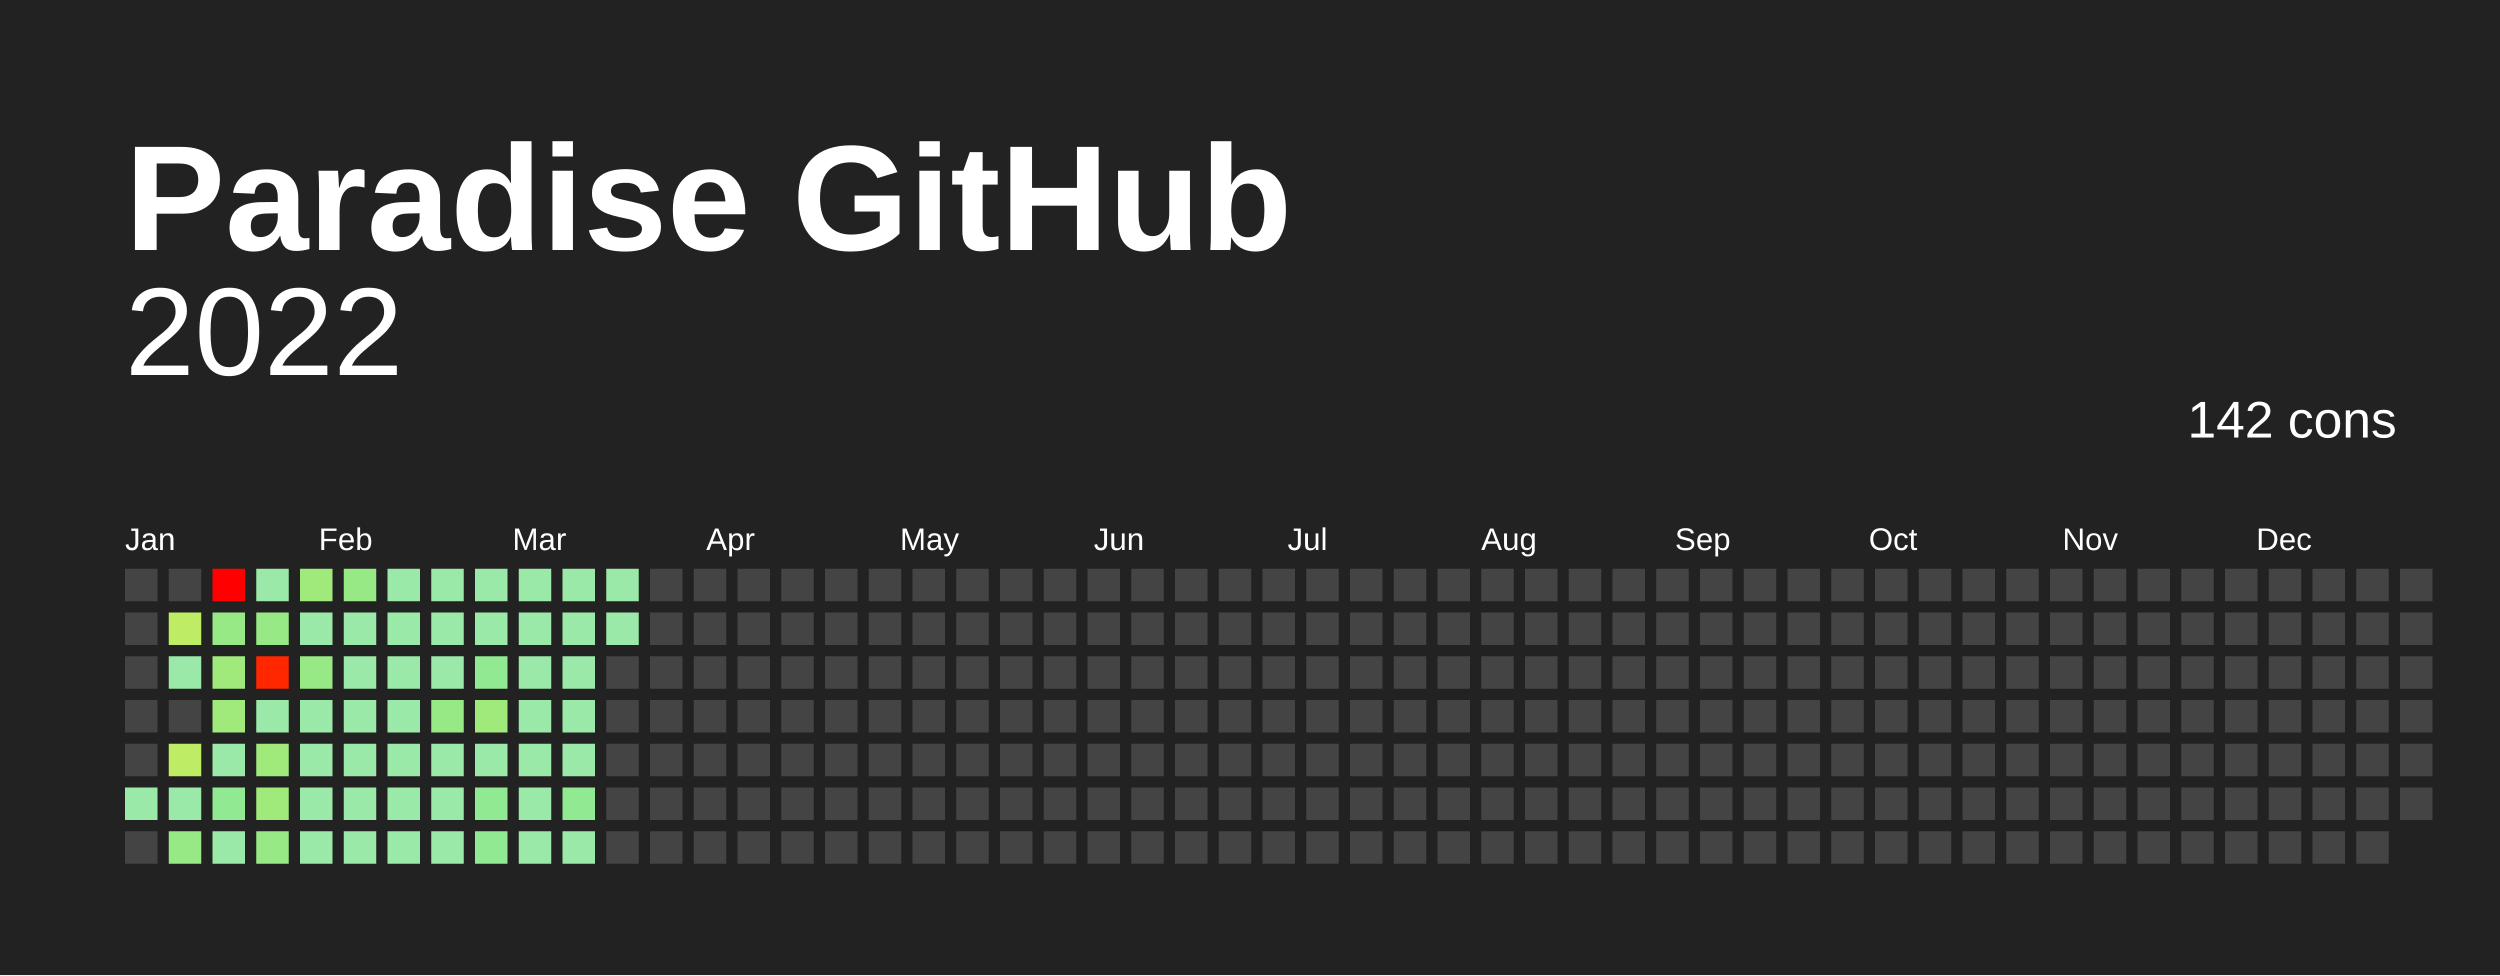
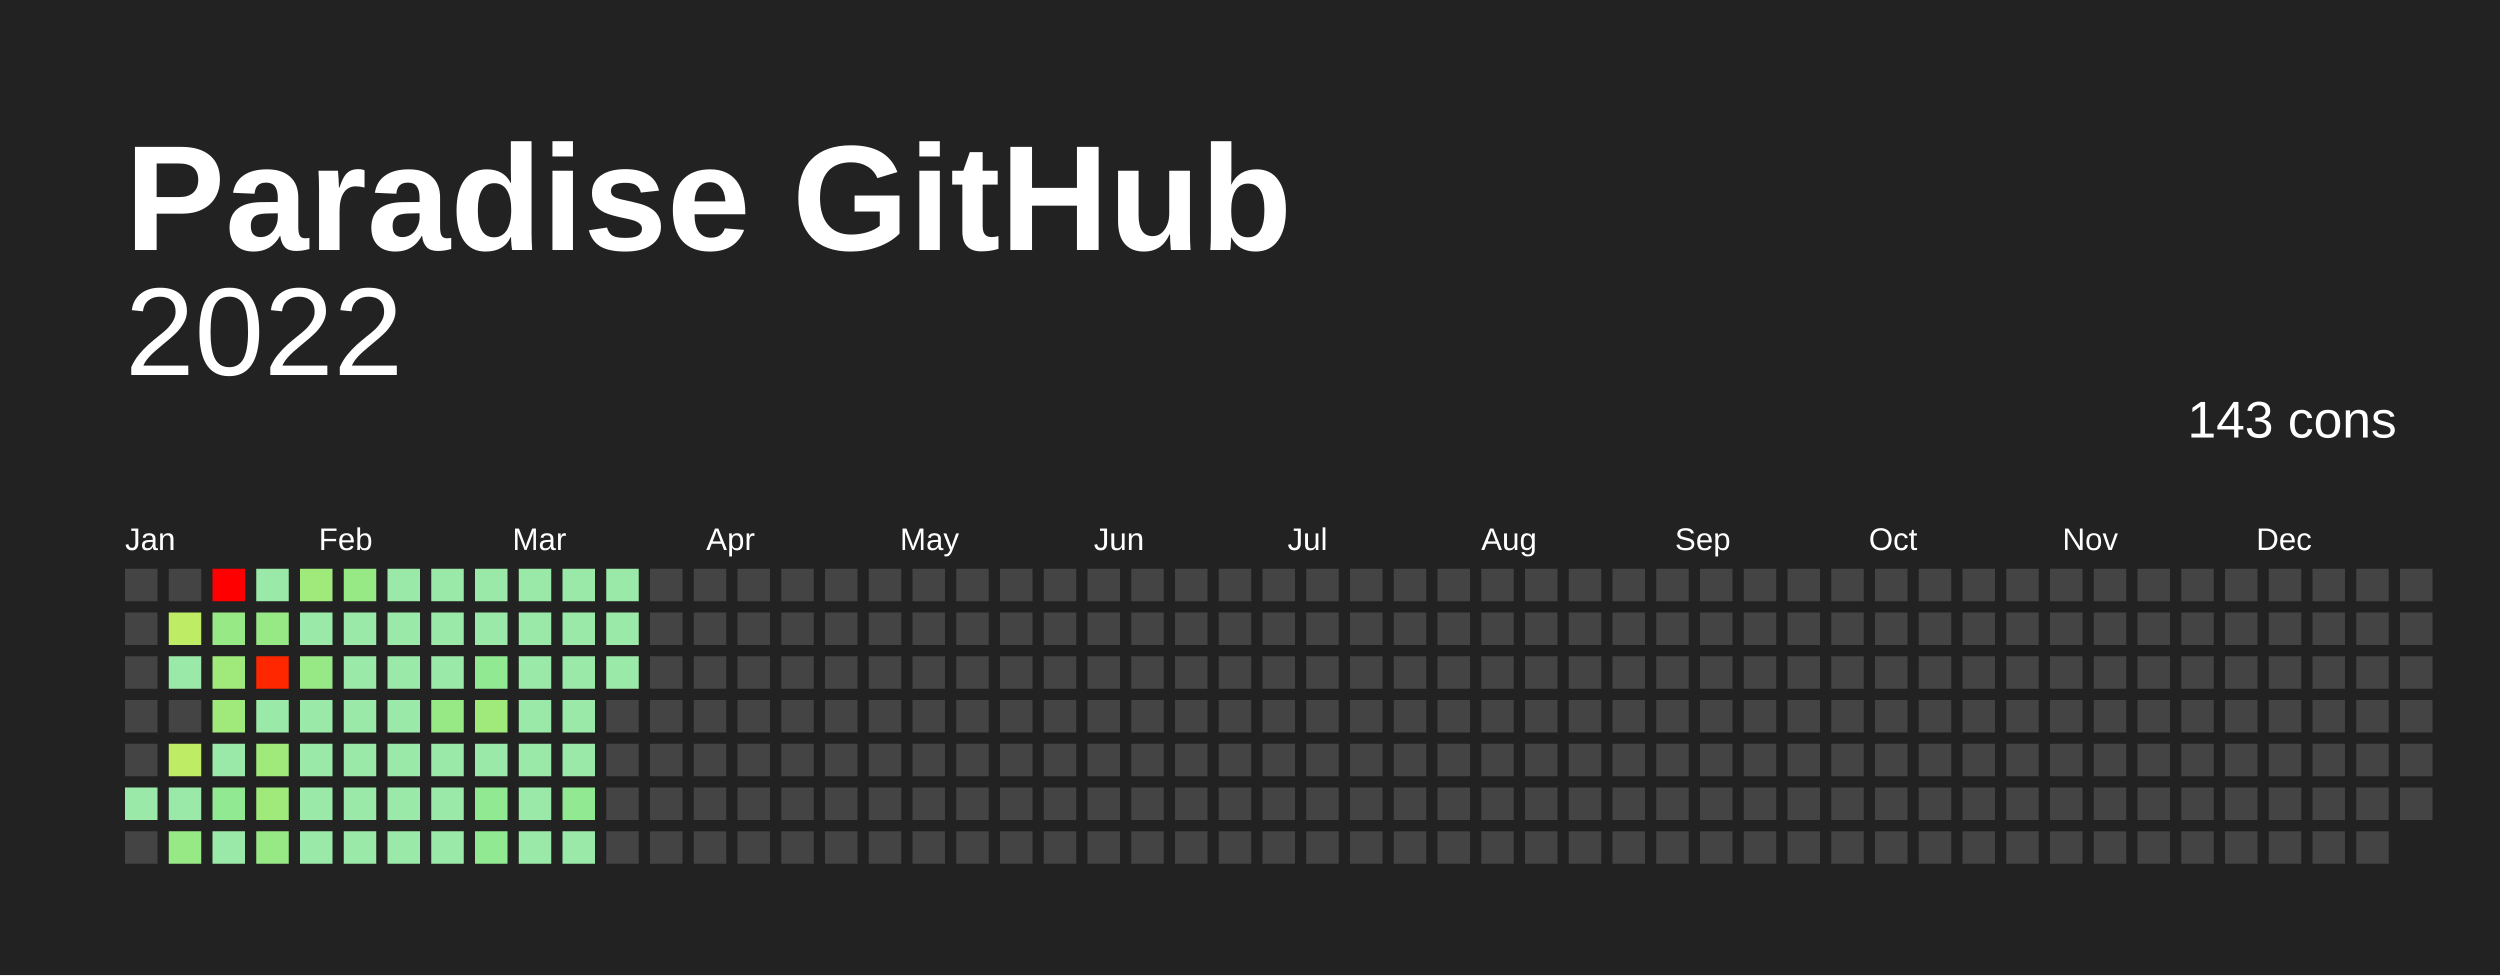
<svg xmlns="http://www.w3.org/2000/svg" baseProfile="full" height="78mm" version="1.1" viewBox="0,0,200,78" width="200mm">
  <defs />
  <rect fill="#222222" height="78" width="200" x="0" y="0" />
  <text fill="#FFFFFF" style="font-size:12px; font-family:Arial; font-weight:bold;" x="10" y="20">Paradise GitHub</text>
  <text alignment-baseline="hanging" fill="#FFFFFF" style="font-size:10.0px; font-family:Arial;" x="10" y="30">2022</text>
-   <text alignment-baseline="hanging" fill="#FFFFFF" style="font-size:4.125px; font-family:Arial;" x="175" y="35">142 cons</text>
+   <text alignment-baseline="hanging" fill="#FFFFFF" style="font-size:4.125px; font-family:Arial;" x="175" y="35">143 cons</text>
  <text fill="#FFFFFF" style="font-size:2.5px; font-family:Arial" x="10.0" y="44">Jan</text>
  <text fill="#FFFFFF" style="font-size:2.5px; font-family:Arial" x="25.5" y="44">Feb</text>
  <text fill="#FFFFFF" style="font-size:2.5px; font-family:Arial" x="41.0" y="44">Mar</text>
  <text fill="#FFFFFF" style="font-size:2.5px; font-family:Arial" x="56.5" y="44">Apr</text>
  <text fill="#FFFFFF" style="font-size:2.5px; font-family:Arial" x="72.0" y="44">May</text>
  <text fill="#FFFFFF" style="font-size:2.5px; font-family:Arial" x="87.5" y="44">Jun</text>
  <text fill="#FFFFFF" style="font-size:2.5px; font-family:Arial" x="103.0" y="44">Jul</text>
  <text fill="#FFFFFF" style="font-size:2.5px; font-family:Arial" x="118.5" y="44">Aug</text>
  <text fill="#FFFFFF" style="font-size:2.5px; font-family:Arial" x="134.0" y="44">Sep</text>
  <text fill="#FFFFFF" style="font-size:2.5px; font-family:Arial" x="149.5" y="44">Oct</text>
  <text fill="#FFFFFF" style="font-size:2.5px; font-family:Arial" x="165.0" y="44">Nov</text>
  <text fill="#FFFFFF" style="font-size:2.5px; font-family:Arial" x="180.5" y="44">Dec</text>
  <rect fill="#444444" height="2.6" width="2.6" x="10.0" y="45.5" />
  <rect fill="#444444" height="2.6" width="2.6" x="10.0" y="49.0" />
  <rect fill="#444444" height="2.6" width="2.6" x="10.0" y="52.5" />
  <rect fill="#444444" height="2.6" width="2.6" x="10.0" y="56.0" />
  <rect fill="#444444" height="2.6" width="2.6" x="10.0" y="59.5" />
  <rect fill="#9be9a8" height="2.6" width="2.6" x="10.0" y="63.0" />
  <rect fill="#444444" height="2.6" width="2.6" x="10.0" y="66.5" />
  <rect fill="#444444" height="2.6" width="2.6" x="13.5" y="45.5" />
  <rect fill="#bfec65" height="2.6" width="2.6" x="13.5" y="49.0" />
  <rect fill="#9be9a8" height="2.6" width="2.6" x="13.5" y="52.5" />
  <rect fill="#444444" height="2.6" width="2.6" x="13.5" y="56.0" />
  <rect fill="#bfec65" height="2.6" width="2.6" x="13.5" y="59.5" />
  <rect fill="#9be9a8" height="2.6" width="2.6" x="13.5" y="63.0" />
  <rect fill="#97e986" height="2.6" width="2.6" x="13.5" y="66.5" />
  <rect fill="red" height="2.6" width="2.6" x="17.0" y="45.5" />
  <rect fill="#97e986" height="2.6" width="2.6" x="17.0" y="49.0" />
  <rect fill="#a0ea7b" height="2.6" width="2.6" x="17.0" y="52.5" />
  <rect fill="#a0ea7b" height="2.6" width="2.6" x="17.0" y="56.0" />
  <rect fill="#9be9a8" height="2.6" width="2.6" x="17.0" y="59.5" />
  <rect fill="#91e991" height="2.6" width="2.6" x="17.0" y="63.0" />
  <rect fill="#9be9a8" height="2.6" width="2.6" x="17.0" y="66.5" />
  <rect fill="#9be9a8" height="2.6" width="2.6" x="20.5" y="45.5" />
  <rect fill="#97e986" height="2.6" width="2.6" x="20.5" y="49.0" />
  <rect fill="#ff2700" height="2.6" width="2.6" x="20.5" y="52.5" />
  <rect fill="#9be9a8" height="2.6" width="2.6" x="20.5" y="56.0" />
  <rect fill="#a0ea7b" height="2.6" width="2.6" x="20.5" y="59.5" />
  <rect fill="#a0ea7b" height="2.6" width="2.6" x="20.5" y="63.0" />
  <rect fill="#97e986" height="2.6" width="2.6" x="20.5" y="66.5" />
  <rect fill="#a0ea7b" height="2.6" width="2.6" x="24.0" y="45.5" />
  <rect fill="#9be9a8" height="2.6" width="2.6" x="24.0" y="49.0" />
  <rect fill="#97e986" height="2.6" width="2.6" x="24.0" y="52.5" />
  <rect fill="#9be9a8" height="2.6" width="2.6" x="24.0" y="56.0" />
  <rect fill="#9be9a8" height="2.6" width="2.6" x="24.0" y="59.5" />
  <rect fill="#9be9a8" height="2.6" width="2.6" x="24.0" y="63.0" />
  <rect fill="#9be9a8" height="2.6" width="2.6" x="24.0" y="66.5" />
  <rect fill="#97e986" height="2.6" width="2.6" x="27.5" y="45.5" />
  <rect fill="#9be9a8" height="2.6" width="2.6" x="27.5" y="49.0" />
  <rect fill="#9be9a8" height="2.6" width="2.6" x="27.5" y="52.5" />
  <rect fill="#9be9a8" height="2.6" width="2.6" x="27.5" y="56.0" />
  <rect fill="#9be9a8" height="2.6" width="2.6" x="27.5" y="59.5" />
  <rect fill="#9be9a8" height="2.6" width="2.6" x="27.5" y="63.0" />
  <rect fill="#9be9a8" height="2.6" width="2.6" x="27.5" y="66.5" />
  <rect fill="#9be9a8" height="2.6" width="2.6" x="31.0" y="45.5" />
  <rect fill="#9be9a8" height="2.6" width="2.6" x="31.0" y="49.0" />
  <rect fill="#9be9a8" height="2.6" width="2.6" x="31.0" y="52.5" />
  <rect fill="#9be9a8" height="2.6" width="2.6" x="31.0" y="56.0" />
  <rect fill="#9be9a8" height="2.6" width="2.6" x="31.0" y="59.5" />
  <rect fill="#9be9a8" height="2.6" width="2.6" x="31.0" y="63.0" />
  <rect fill="#9be9a8" height="2.6" width="2.6" x="31.0" y="66.5" />
  <rect fill="#9be9a8" height="2.6" width="2.6" x="34.5" y="45.5" />
  <rect fill="#9be9a8" height="2.6" width="2.6" x="34.5" y="49.0" />
  <rect fill="#9be9a8" height="2.6" width="2.6" x="34.5" y="52.5" />
  <rect fill="#97e986" height="2.6" width="2.6" x="34.5" y="56.0" />
  <rect fill="#9be9a8" height="2.6" width="2.6" x="34.5" y="59.5" />
  <rect fill="#9be9a8" height="2.6" width="2.6" x="34.5" y="63.0" />
  <rect fill="#9be9a8" height="2.6" width="2.6" x="34.5" y="66.5" />
  <rect fill="#9be9a8" height="2.6" width="2.6" x="38.0" y="45.5" />
  <rect fill="#9be9a8" height="2.6" width="2.6" x="38.0" y="49.0" />
  <rect fill="#91e991" height="2.6" width="2.6" x="38.0" y="52.5" />
  <rect fill="#a0ea7b" height="2.6" width="2.6" x="38.0" y="56.0" />
  <rect fill="#9be9a8" height="2.6" width="2.6" x="38.0" y="59.5" />
  <rect fill="#91e991" height="2.6" width="2.6" x="38.0" y="63.0" />
  <rect fill="#91e991" height="2.6" width="2.6" x="38.0" y="66.5" />
  <rect fill="#9be9a8" height="2.6" width="2.6" x="41.5" y="45.5" />
  <rect fill="#9be9a8" height="2.6" width="2.6" x="41.5" y="49.0" />
  <rect fill="#9be9a8" height="2.6" width="2.6" x="41.5" y="52.5" />
  <rect fill="#9be9a8" height="2.6" width="2.6" x="41.5" y="56.0" />
  <rect fill="#9be9a8" height="2.6" width="2.6" x="41.5" y="59.5" />
  <rect fill="#9be9a8" height="2.6" width="2.6" x="41.5" y="63.0" />
  <rect fill="#9be9a8" height="2.6" width="2.6" x="41.5" y="66.5" />
  <rect fill="#9be9a8" height="2.6" width="2.6" x="45.0" y="45.5" />
  <rect fill="#9be9a8" height="2.6" width="2.6" x="45.0" y="49.0" />
  <rect fill="#9be9a8" height="2.6" width="2.6" x="45.0" y="52.5" />
  <rect fill="#9be9a8" height="2.6" width="2.6" x="45.0" y="56.0" />
  <rect fill="#9be9a8" height="2.6" width="2.6" x="45.0" y="59.5" />
  <rect fill="#91e991" height="2.6" width="2.6" x="45.0" y="63.0" />
  <rect fill="#9be9a8" height="2.6" width="2.6" x="45.0" y="66.5" />
  <rect fill="#9be9a8" height="2.6" width="2.6" x="48.5" y="45.5" />
  <rect fill="#9be9a8" height="2.6" width="2.6" x="48.5" y="49.0" />
-   <rect fill="#444444" height="2.6" width="2.6" x="48.5" y="52.5" />
+   <rect fill="#9be9a8" height="2.6" width="2.6" x="48.5" y="52.5" />
  <rect fill="#444444" height="2.6" width="2.6" x="48.5" y="56.0" />
  <rect fill="#444444" height="2.6" width="2.6" x="48.5" y="59.5" />
  <rect fill="#444444" height="2.6" width="2.6" x="48.5" y="63.0" />
  <rect fill="#444444" height="2.6" width="2.6" x="48.5" y="66.5" />
  <rect fill="#444444" height="2.6" width="2.6" x="52.0" y="45.5" />
  <rect fill="#444444" height="2.6" width="2.6" x="52.0" y="49.0" />
  <rect fill="#444444" height="2.6" width="2.6" x="52.0" y="52.5" />
  <rect fill="#444444" height="2.6" width="2.6" x="52.0" y="56.0" />
  <rect fill="#444444" height="2.6" width="2.6" x="52.0" y="59.5" />
  <rect fill="#444444" height="2.6" width="2.6" x="52.0" y="63.0" />
  <rect fill="#444444" height="2.6" width="2.6" x="52.0" y="66.5" />
  <rect fill="#444444" height="2.6" width="2.6" x="55.5" y="45.5" />
  <rect fill="#444444" height="2.6" width="2.6" x="55.5" y="49.0" />
  <rect fill="#444444" height="2.6" width="2.6" x="55.5" y="52.5" />
  <rect fill="#444444" height="2.6" width="2.6" x="55.5" y="56.0" />
  <rect fill="#444444" height="2.6" width="2.6" x="55.5" y="59.5" />
  <rect fill="#444444" height="2.6" width="2.6" x="55.5" y="63.0" />
  <rect fill="#444444" height="2.6" width="2.6" x="55.5" y="66.5" />
  <rect fill="#444444" height="2.6" width="2.6" x="59.0" y="45.5" />
  <rect fill="#444444" height="2.6" width="2.6" x="59.0" y="49.0" />
  <rect fill="#444444" height="2.6" width="2.6" x="59.0" y="52.5" />
  <rect fill="#444444" height="2.6" width="2.6" x="59.0" y="56.0" />
  <rect fill="#444444" height="2.6" width="2.6" x="59.0" y="59.5" />
  <rect fill="#444444" height="2.6" width="2.6" x="59.0" y="63.0" />
  <rect fill="#444444" height="2.6" width="2.6" x="59.0" y="66.5" />
  <rect fill="#444444" height="2.6" width="2.6" x="62.5" y="45.5" />
  <rect fill="#444444" height="2.6" width="2.6" x="62.5" y="49.0" />
  <rect fill="#444444" height="2.6" width="2.6" x="62.5" y="52.5" />
  <rect fill="#444444" height="2.6" width="2.6" x="62.5" y="56.0" />
  <rect fill="#444444" height="2.6" width="2.6" x="62.5" y="59.5" />
  <rect fill="#444444" height="2.6" width="2.6" x="62.5" y="63.0" />
  <rect fill="#444444" height="2.6" width="2.6" x="62.5" y="66.5" />
  <rect fill="#444444" height="2.6" width="2.6" x="66.0" y="45.5" />
  <rect fill="#444444" height="2.6" width="2.6" x="66.0" y="49.0" />
  <rect fill="#444444" height="2.6" width="2.6" x="66.0" y="52.5" />
  <rect fill="#444444" height="2.6" width="2.6" x="66.0" y="56.0" />
  <rect fill="#444444" height="2.6" width="2.6" x="66.0" y="59.5" />
  <rect fill="#444444" height="2.6" width="2.6" x="66.0" y="63.0" />
  <rect fill="#444444" height="2.6" width="2.6" x="66.0" y="66.5" />
  <rect fill="#444444" height="2.6" width="2.6" x="69.5" y="45.5" />
  <rect fill="#444444" height="2.6" width="2.6" x="69.5" y="49.0" />
  <rect fill="#444444" height="2.6" width="2.6" x="69.5" y="52.5" />
  <rect fill="#444444" height="2.6" width="2.6" x="69.5" y="56.0" />
  <rect fill="#444444" height="2.6" width="2.6" x="69.5" y="59.5" />
  <rect fill="#444444" height="2.6" width="2.6" x="69.5" y="63.0" />
  <rect fill="#444444" height="2.6" width="2.6" x="69.5" y="66.5" />
  <rect fill="#444444" height="2.6" width="2.6" x="73.0" y="45.5" />
  <rect fill="#444444" height="2.6" width="2.6" x="73.0" y="49.0" />
  <rect fill="#444444" height="2.6" width="2.6" x="73.0" y="52.5" />
  <rect fill="#444444" height="2.6" width="2.6" x="73.0" y="56.0" />
  <rect fill="#444444" height="2.6" width="2.6" x="73.0" y="59.5" />
  <rect fill="#444444" height="2.6" width="2.6" x="73.0" y="63.0" />
  <rect fill="#444444" height="2.6" width="2.6" x="73.0" y="66.5" />
  <rect fill="#444444" height="2.6" width="2.6" x="76.5" y="45.5" />
  <rect fill="#444444" height="2.6" width="2.6" x="76.5" y="49.0" />
  <rect fill="#444444" height="2.6" width="2.6" x="76.5" y="52.5" />
  <rect fill="#444444" height="2.6" width="2.6" x="76.5" y="56.0" />
  <rect fill="#444444" height="2.6" width="2.6" x="76.5" y="59.5" />
  <rect fill="#444444" height="2.6" width="2.6" x="76.5" y="63.0" />
  <rect fill="#444444" height="2.6" width="2.6" x="76.5" y="66.5" />
  <rect fill="#444444" height="2.6" width="2.6" x="80.0" y="45.5" />
  <rect fill="#444444" height="2.6" width="2.6" x="80.0" y="49.0" />
  <rect fill="#444444" height="2.6" width="2.6" x="80.0" y="52.5" />
  <rect fill="#444444" height="2.6" width="2.6" x="80.0" y="56.0" />
  <rect fill="#444444" height="2.6" width="2.6" x="80.0" y="59.5" />
  <rect fill="#444444" height="2.6" width="2.6" x="80.0" y="63.0" />
  <rect fill="#444444" height="2.6" width="2.6" x="80.0" y="66.5" />
  <rect fill="#444444" height="2.6" width="2.6" x="83.5" y="45.5" />
  <rect fill="#444444" height="2.6" width="2.6" x="83.5" y="49.0" />
  <rect fill="#444444" height="2.6" width="2.6" x="83.5" y="52.5" />
  <rect fill="#444444" height="2.6" width="2.6" x="83.5" y="56.0" />
  <rect fill="#444444" height="2.6" width="2.6" x="83.5" y="59.5" />
  <rect fill="#444444" height="2.6" width="2.6" x="83.5" y="63.0" />
  <rect fill="#444444" height="2.6" width="2.6" x="83.5" y="66.5" />
  <rect fill="#444444" height="2.6" width="2.6" x="87.0" y="45.5" />
  <rect fill="#444444" height="2.6" width="2.6" x="87.0" y="49.0" />
  <rect fill="#444444" height="2.6" width="2.6" x="87.0" y="52.5" />
  <rect fill="#444444" height="2.6" width="2.6" x="87.0" y="56.0" />
  <rect fill="#444444" height="2.6" width="2.6" x="87.0" y="59.5" />
  <rect fill="#444444" height="2.6" width="2.6" x="87.0" y="63.0" />
  <rect fill="#444444" height="2.6" width="2.6" x="87.0" y="66.5" />
  <rect fill="#444444" height="2.6" width="2.6" x="90.5" y="45.5" />
  <rect fill="#444444" height="2.6" width="2.6" x="90.5" y="49.0" />
  <rect fill="#444444" height="2.6" width="2.6" x="90.5" y="52.5" />
  <rect fill="#444444" height="2.6" width="2.6" x="90.5" y="56.0" />
  <rect fill="#444444" height="2.6" width="2.6" x="90.5" y="59.5" />
  <rect fill="#444444" height="2.6" width="2.6" x="90.5" y="63.0" />
  <rect fill="#444444" height="2.6" width="2.6" x="90.5" y="66.5" />
  <rect fill="#444444" height="2.6" width="2.6" x="94.0" y="45.5" />
  <rect fill="#444444" height="2.6" width="2.6" x="94.0" y="49.0" />
  <rect fill="#444444" height="2.6" width="2.6" x="94.0" y="52.5" />
  <rect fill="#444444" height="2.6" width="2.6" x="94.0" y="56.0" />
  <rect fill="#444444" height="2.6" width="2.6" x="94.0" y="59.5" />
  <rect fill="#444444" height="2.6" width="2.6" x="94.0" y="63.0" />
  <rect fill="#444444" height="2.6" width="2.6" x="94.0" y="66.5" />
  <rect fill="#444444" height="2.6" width="2.6" x="97.5" y="45.5" />
  <rect fill="#444444" height="2.6" width="2.6" x="97.5" y="49.0" />
  <rect fill="#444444" height="2.6" width="2.6" x="97.5" y="52.5" />
  <rect fill="#444444" height="2.6" width="2.6" x="97.5" y="56.0" />
  <rect fill="#444444" height="2.6" width="2.6" x="97.5" y="59.5" />
  <rect fill="#444444" height="2.6" width="2.6" x="97.5" y="63.0" />
  <rect fill="#444444" height="2.6" width="2.6" x="97.5" y="66.5" />
  <rect fill="#444444" height="2.6" width="2.6" x="101.0" y="45.5" />
  <rect fill="#444444" height="2.6" width="2.6" x="101.0" y="49.0" />
  <rect fill="#444444" height="2.6" width="2.6" x="101.0" y="52.5" />
  <rect fill="#444444" height="2.6" width="2.6" x="101.0" y="56.0" />
  <rect fill="#444444" height="2.6" width="2.6" x="101.0" y="59.5" />
  <rect fill="#444444" height="2.6" width="2.6" x="101.0" y="63.0" />
  <rect fill="#444444" height="2.6" width="2.6" x="101.0" y="66.5" />
  <rect fill="#444444" height="2.6" width="2.6" x="104.5" y="45.5" />
  <rect fill="#444444" height="2.6" width="2.6" x="104.5" y="49.0" />
  <rect fill="#444444" height="2.6" width="2.6" x="104.5" y="52.5" />
  <rect fill="#444444" height="2.6" width="2.6" x="104.5" y="56.0" />
  <rect fill="#444444" height="2.6" width="2.6" x="104.5" y="59.5" />
  <rect fill="#444444" height="2.6" width="2.6" x="104.5" y="63.0" />
  <rect fill="#444444" height="2.6" width="2.6" x="104.5" y="66.5" />
  <rect fill="#444444" height="2.6" width="2.6" x="108.0" y="45.5" />
  <rect fill="#444444" height="2.6" width="2.6" x="108.0" y="49.0" />
  <rect fill="#444444" height="2.6" width="2.6" x="108.0" y="52.5" />
  <rect fill="#444444" height="2.6" width="2.6" x="108.0" y="56.0" />
  <rect fill="#444444" height="2.6" width="2.6" x="108.0" y="59.5" />
  <rect fill="#444444" height="2.6" width="2.6" x="108.0" y="63.0" />
  <rect fill="#444444" height="2.6" width="2.6" x="108.0" y="66.5" />
  <rect fill="#444444" height="2.6" width="2.6" x="111.5" y="45.5" />
  <rect fill="#444444" height="2.6" width="2.6" x="111.5" y="49.0" />
  <rect fill="#444444" height="2.6" width="2.6" x="111.5" y="52.5" />
  <rect fill="#444444" height="2.6" width="2.6" x="111.5" y="56.0" />
  <rect fill="#444444" height="2.6" width="2.6" x="111.5" y="59.5" />
  <rect fill="#444444" height="2.6" width="2.6" x="111.5" y="63.0" />
  <rect fill="#444444" height="2.6" width="2.6" x="111.5" y="66.5" />
  <rect fill="#444444" height="2.6" width="2.6" x="115.0" y="45.5" />
  <rect fill="#444444" height="2.6" width="2.6" x="115.0" y="49.0" />
  <rect fill="#444444" height="2.6" width="2.6" x="115.0" y="52.5" />
  <rect fill="#444444" height="2.6" width="2.6" x="115.0" y="56.0" />
  <rect fill="#444444" height="2.6" width="2.6" x="115.0" y="59.5" />
  <rect fill="#444444" height="2.6" width="2.6" x="115.0" y="63.0" />
  <rect fill="#444444" height="2.6" width="2.6" x="115.0" y="66.5" />
  <rect fill="#444444" height="2.6" width="2.6" x="118.5" y="45.5" />
  <rect fill="#444444" height="2.6" width="2.6" x="118.5" y="49.0" />
  <rect fill="#444444" height="2.6" width="2.6" x="118.5" y="52.5" />
  <rect fill="#444444" height="2.6" width="2.6" x="118.5" y="56.0" />
  <rect fill="#444444" height="2.6" width="2.6" x="118.5" y="59.5" />
  <rect fill="#444444" height="2.6" width="2.6" x="118.5" y="63.0" />
  <rect fill="#444444" height="2.6" width="2.6" x="118.5" y="66.5" />
  <rect fill="#444444" height="2.6" width="2.6" x="122.0" y="45.5" />
  <rect fill="#444444" height="2.6" width="2.6" x="122.0" y="49.0" />
  <rect fill="#444444" height="2.6" width="2.6" x="122.0" y="52.5" />
  <rect fill="#444444" height="2.6" width="2.6" x="122.0" y="56.0" />
  <rect fill="#444444" height="2.6" width="2.6" x="122.0" y="59.5" />
  <rect fill="#444444" height="2.6" width="2.6" x="122.0" y="63.0" />
  <rect fill="#444444" height="2.6" width="2.6" x="122.0" y="66.5" />
  <rect fill="#444444" height="2.6" width="2.6" x="125.5" y="45.5" />
  <rect fill="#444444" height="2.6" width="2.6" x="125.5" y="49.0" />
  <rect fill="#444444" height="2.6" width="2.6" x="125.5" y="52.5" />
  <rect fill="#444444" height="2.6" width="2.6" x="125.5" y="56.0" />
  <rect fill="#444444" height="2.6" width="2.6" x="125.5" y="59.5" />
  <rect fill="#444444" height="2.6" width="2.6" x="125.5" y="63.0" />
  <rect fill="#444444" height="2.6" width="2.6" x="125.5" y="66.5" />
  <rect fill="#444444" height="2.6" width="2.6" x="129.0" y="45.5" />
  <rect fill="#444444" height="2.6" width="2.6" x="129.0" y="49.0" />
  <rect fill="#444444" height="2.6" width="2.6" x="129.0" y="52.5" />
  <rect fill="#444444" height="2.6" width="2.6" x="129.0" y="56.0" />
  <rect fill="#444444" height="2.6" width="2.6" x="129.0" y="59.5" />
  <rect fill="#444444" height="2.6" width="2.6" x="129.0" y="63.0" />
  <rect fill="#444444" height="2.6" width="2.6" x="129.0" y="66.5" />
  <rect fill="#444444" height="2.6" width="2.6" x="132.5" y="45.5" />
  <rect fill="#444444" height="2.6" width="2.6" x="132.5" y="49.0" />
  <rect fill="#444444" height="2.6" width="2.6" x="132.5" y="52.5" />
  <rect fill="#444444" height="2.6" width="2.6" x="132.5" y="56.0" />
  <rect fill="#444444" height="2.6" width="2.6" x="132.5" y="59.5" />
  <rect fill="#444444" height="2.6" width="2.6" x="132.5" y="63.0" />
  <rect fill="#444444" height="2.6" width="2.6" x="132.5" y="66.5" />
  <rect fill="#444444" height="2.6" width="2.6" x="136.0" y="45.5" />
  <rect fill="#444444" height="2.6" width="2.6" x="136.0" y="49.0" />
  <rect fill="#444444" height="2.6" width="2.6" x="136.0" y="52.5" />
  <rect fill="#444444" height="2.6" width="2.6" x="136.0" y="56.0" />
  <rect fill="#444444" height="2.6" width="2.6" x="136.0" y="59.5" />
  <rect fill="#444444" height="2.6" width="2.6" x="136.0" y="63.0" />
  <rect fill="#444444" height="2.6" width="2.6" x="136.0" y="66.5" />
  <rect fill="#444444" height="2.6" width="2.6" x="139.5" y="45.5" />
  <rect fill="#444444" height="2.6" width="2.6" x="139.5" y="49.0" />
  <rect fill="#444444" height="2.6" width="2.6" x="139.5" y="52.5" />
  <rect fill="#444444" height="2.6" width="2.6" x="139.5" y="56.0" />
  <rect fill="#444444" height="2.6" width="2.6" x="139.5" y="59.5" />
  <rect fill="#444444" height="2.6" width="2.6" x="139.5" y="63.0" />
  <rect fill="#444444" height="2.6" width="2.6" x="139.5" y="66.5" />
  <rect fill="#444444" height="2.6" width="2.6" x="143.0" y="45.5" />
  <rect fill="#444444" height="2.6" width="2.6" x="143.0" y="49.0" />
  <rect fill="#444444" height="2.6" width="2.6" x="143.0" y="52.5" />
  <rect fill="#444444" height="2.6" width="2.6" x="143.0" y="56.0" />
  <rect fill="#444444" height="2.6" width="2.6" x="143.0" y="59.5" />
  <rect fill="#444444" height="2.6" width="2.6" x="143.0" y="63.0" />
  <rect fill="#444444" height="2.6" width="2.6" x="143.0" y="66.5" />
  <rect fill="#444444" height="2.6" width="2.6" x="146.5" y="45.5" />
  <rect fill="#444444" height="2.6" width="2.6" x="146.5" y="49.0" />
  <rect fill="#444444" height="2.6" width="2.6" x="146.5" y="52.5" />
  <rect fill="#444444" height="2.6" width="2.6" x="146.5" y="56.0" />
  <rect fill="#444444" height="2.6" width="2.6" x="146.5" y="59.5" />
  <rect fill="#444444" height="2.6" width="2.6" x="146.5" y="63.0" />
  <rect fill="#444444" height="2.6" width="2.6" x="146.5" y="66.5" />
  <rect fill="#444444" height="2.6" width="2.6" x="150.0" y="45.5" />
  <rect fill="#444444" height="2.6" width="2.6" x="150.0" y="49.0" />
  <rect fill="#444444" height="2.6" width="2.6" x="150.0" y="52.5" />
  <rect fill="#444444" height="2.6" width="2.6" x="150.0" y="56.0" />
  <rect fill="#444444" height="2.6" width="2.6" x="150.0" y="59.5" />
  <rect fill="#444444" height="2.6" width="2.6" x="150.0" y="63.0" />
  <rect fill="#444444" height="2.6" width="2.6" x="150.0" y="66.5" />
  <rect fill="#444444" height="2.6" width="2.6" x="153.5" y="45.5" />
  <rect fill="#444444" height="2.6" width="2.6" x="153.5" y="49.0" />
  <rect fill="#444444" height="2.6" width="2.6" x="153.5" y="52.5" />
  <rect fill="#444444" height="2.6" width="2.6" x="153.5" y="56.0" />
  <rect fill="#444444" height="2.6" width="2.6" x="153.5" y="59.5" />
  <rect fill="#444444" height="2.6" width="2.6" x="153.5" y="63.0" />
  <rect fill="#444444" height="2.6" width="2.6" x="153.5" y="66.5" />
  <rect fill="#444444" height="2.6" width="2.6" x="157.0" y="45.5" />
  <rect fill="#444444" height="2.6" width="2.6" x="157.0" y="49.0" />
  <rect fill="#444444" height="2.6" width="2.6" x="157.0" y="52.5" />
  <rect fill="#444444" height="2.6" width="2.6" x="157.0" y="56.0" />
  <rect fill="#444444" height="2.6" width="2.6" x="157.0" y="59.5" />
  <rect fill="#444444" height="2.6" width="2.6" x="157.0" y="63.0" />
  <rect fill="#444444" height="2.6" width="2.6" x="157.0" y="66.5" />
  <rect fill="#444444" height="2.6" width="2.6" x="160.5" y="45.5" />
  <rect fill="#444444" height="2.6" width="2.6" x="160.5" y="49.0" />
  <rect fill="#444444" height="2.6" width="2.6" x="160.5" y="52.5" />
  <rect fill="#444444" height="2.6" width="2.6" x="160.5" y="56.0" />
  <rect fill="#444444" height="2.6" width="2.6" x="160.5" y="59.5" />
  <rect fill="#444444" height="2.6" width="2.6" x="160.5" y="63.0" />
  <rect fill="#444444" height="2.6" width="2.6" x="160.5" y="66.5" />
  <rect fill="#444444" height="2.6" width="2.6" x="164.0" y="45.5" />
  <rect fill="#444444" height="2.6" width="2.6" x="164.0" y="49.0" />
  <rect fill="#444444" height="2.6" width="2.6" x="164.0" y="52.5" />
  <rect fill="#444444" height="2.6" width="2.6" x="164.0" y="56.0" />
  <rect fill="#444444" height="2.6" width="2.6" x="164.0" y="59.5" />
  <rect fill="#444444" height="2.6" width="2.6" x="164.0" y="63.0" />
  <rect fill="#444444" height="2.6" width="2.6" x="164.0" y="66.5" />
  <rect fill="#444444" height="2.6" width="2.6" x="167.5" y="45.5" />
  <rect fill="#444444" height="2.6" width="2.6" x="167.5" y="49.0" />
  <rect fill="#444444" height="2.6" width="2.6" x="167.5" y="52.5" />
  <rect fill="#444444" height="2.6" width="2.6" x="167.5" y="56.0" />
  <rect fill="#444444" height="2.6" width="2.6" x="167.5" y="59.5" />
  <rect fill="#444444" height="2.6" width="2.6" x="167.5" y="63.0" />
  <rect fill="#444444" height="2.6" width="2.6" x="167.5" y="66.5" />
  <rect fill="#444444" height="2.6" width="2.6" x="171.0" y="45.5" />
  <rect fill="#444444" height="2.6" width="2.6" x="171.0" y="49.0" />
  <rect fill="#444444" height="2.6" width="2.6" x="171.0" y="52.5" />
  <rect fill="#444444" height="2.6" width="2.6" x="171.0" y="56.0" />
  <rect fill="#444444" height="2.6" width="2.6" x="171.0" y="59.5" />
  <rect fill="#444444" height="2.6" width="2.6" x="171.0" y="63.0" />
  <rect fill="#444444" height="2.6" width="2.6" x="171.0" y="66.5" />
  <rect fill="#444444" height="2.6" width="2.6" x="174.5" y="45.5" />
  <rect fill="#444444" height="2.6" width="2.6" x="174.5" y="49.0" />
  <rect fill="#444444" height="2.6" width="2.6" x="174.5" y="52.5" />
  <rect fill="#444444" height="2.6" width="2.6" x="174.5" y="56.0" />
  <rect fill="#444444" height="2.6" width="2.6" x="174.5" y="59.5" />
  <rect fill="#444444" height="2.6" width="2.6" x="174.5" y="63.0" />
  <rect fill="#444444" height="2.6" width="2.6" x="174.5" y="66.5" />
  <rect fill="#444444" height="2.6" width="2.6" x="178.0" y="45.5" />
  <rect fill="#444444" height="2.6" width="2.6" x="178.0" y="49.0" />
  <rect fill="#444444" height="2.6" width="2.6" x="178.0" y="52.5" />
  <rect fill="#444444" height="2.6" width="2.6" x="178.0" y="56.0" />
  <rect fill="#444444" height="2.6" width="2.6" x="178.0" y="59.5" />
  <rect fill="#444444" height="2.6" width="2.6" x="178.0" y="63.0" />
  <rect fill="#444444" height="2.6" width="2.6" x="178.0" y="66.5" />
  <rect fill="#444444" height="2.6" width="2.6" x="181.5" y="45.5" />
  <rect fill="#444444" height="2.6" width="2.6" x="181.5" y="49.0" />
  <rect fill="#444444" height="2.6" width="2.6" x="181.5" y="52.5" />
  <rect fill="#444444" height="2.6" width="2.6" x="181.5" y="56.0" />
  <rect fill="#444444" height="2.6" width="2.6" x="181.5" y="59.5" />
  <rect fill="#444444" height="2.6" width="2.6" x="181.5" y="63.0" />
  <rect fill="#444444" height="2.6" width="2.6" x="181.5" y="66.5" />
  <rect fill="#444444" height="2.6" width="2.6" x="185.0" y="45.5" />
  <rect fill="#444444" height="2.6" width="2.6" x="185.0" y="49.0" />
  <rect fill="#444444" height="2.6" width="2.6" x="185.0" y="52.5" />
  <rect fill="#444444" height="2.6" width="2.6" x="185.0" y="56.0" />
  <rect fill="#444444" height="2.6" width="2.6" x="185.0" y="59.5" />
  <rect fill="#444444" height="2.6" width="2.6" x="185.0" y="63.0" />
  <rect fill="#444444" height="2.6" width="2.6" x="185.0" y="66.5" />
  <rect fill="#444444" height="2.6" width="2.6" x="188.5" y="45.5" />
  <rect fill="#444444" height="2.6" width="2.6" x="188.5" y="49.0" />
  <rect fill="#444444" height="2.6" width="2.6" x="188.5" y="52.5" />
  <rect fill="#444444" height="2.6" width="2.6" x="188.5" y="56.0" />
  <rect fill="#444444" height="2.6" width="2.6" x="188.5" y="59.5" />
  <rect fill="#444444" height="2.6" width="2.6" x="188.5" y="63.0" />
  <rect fill="#444444" height="2.6" width="2.6" x="188.5" y="66.5" />
  <rect fill="#444444" height="2.6" width="2.6" x="192.0" y="45.5" />
  <rect fill="#444444" height="2.6" width="2.6" x="192.0" y="49.0" />
  <rect fill="#444444" height="2.6" width="2.6" x="192.0" y="52.5" />
  <rect fill="#444444" height="2.6" width="2.6" x="192.0" y="56.0" />
  <rect fill="#444444" height="2.6" width="2.6" x="192.0" y="59.5" />
  <rect fill="#444444" height="2.6" width="2.6" x="192.0" y="63.0" />
</svg>
